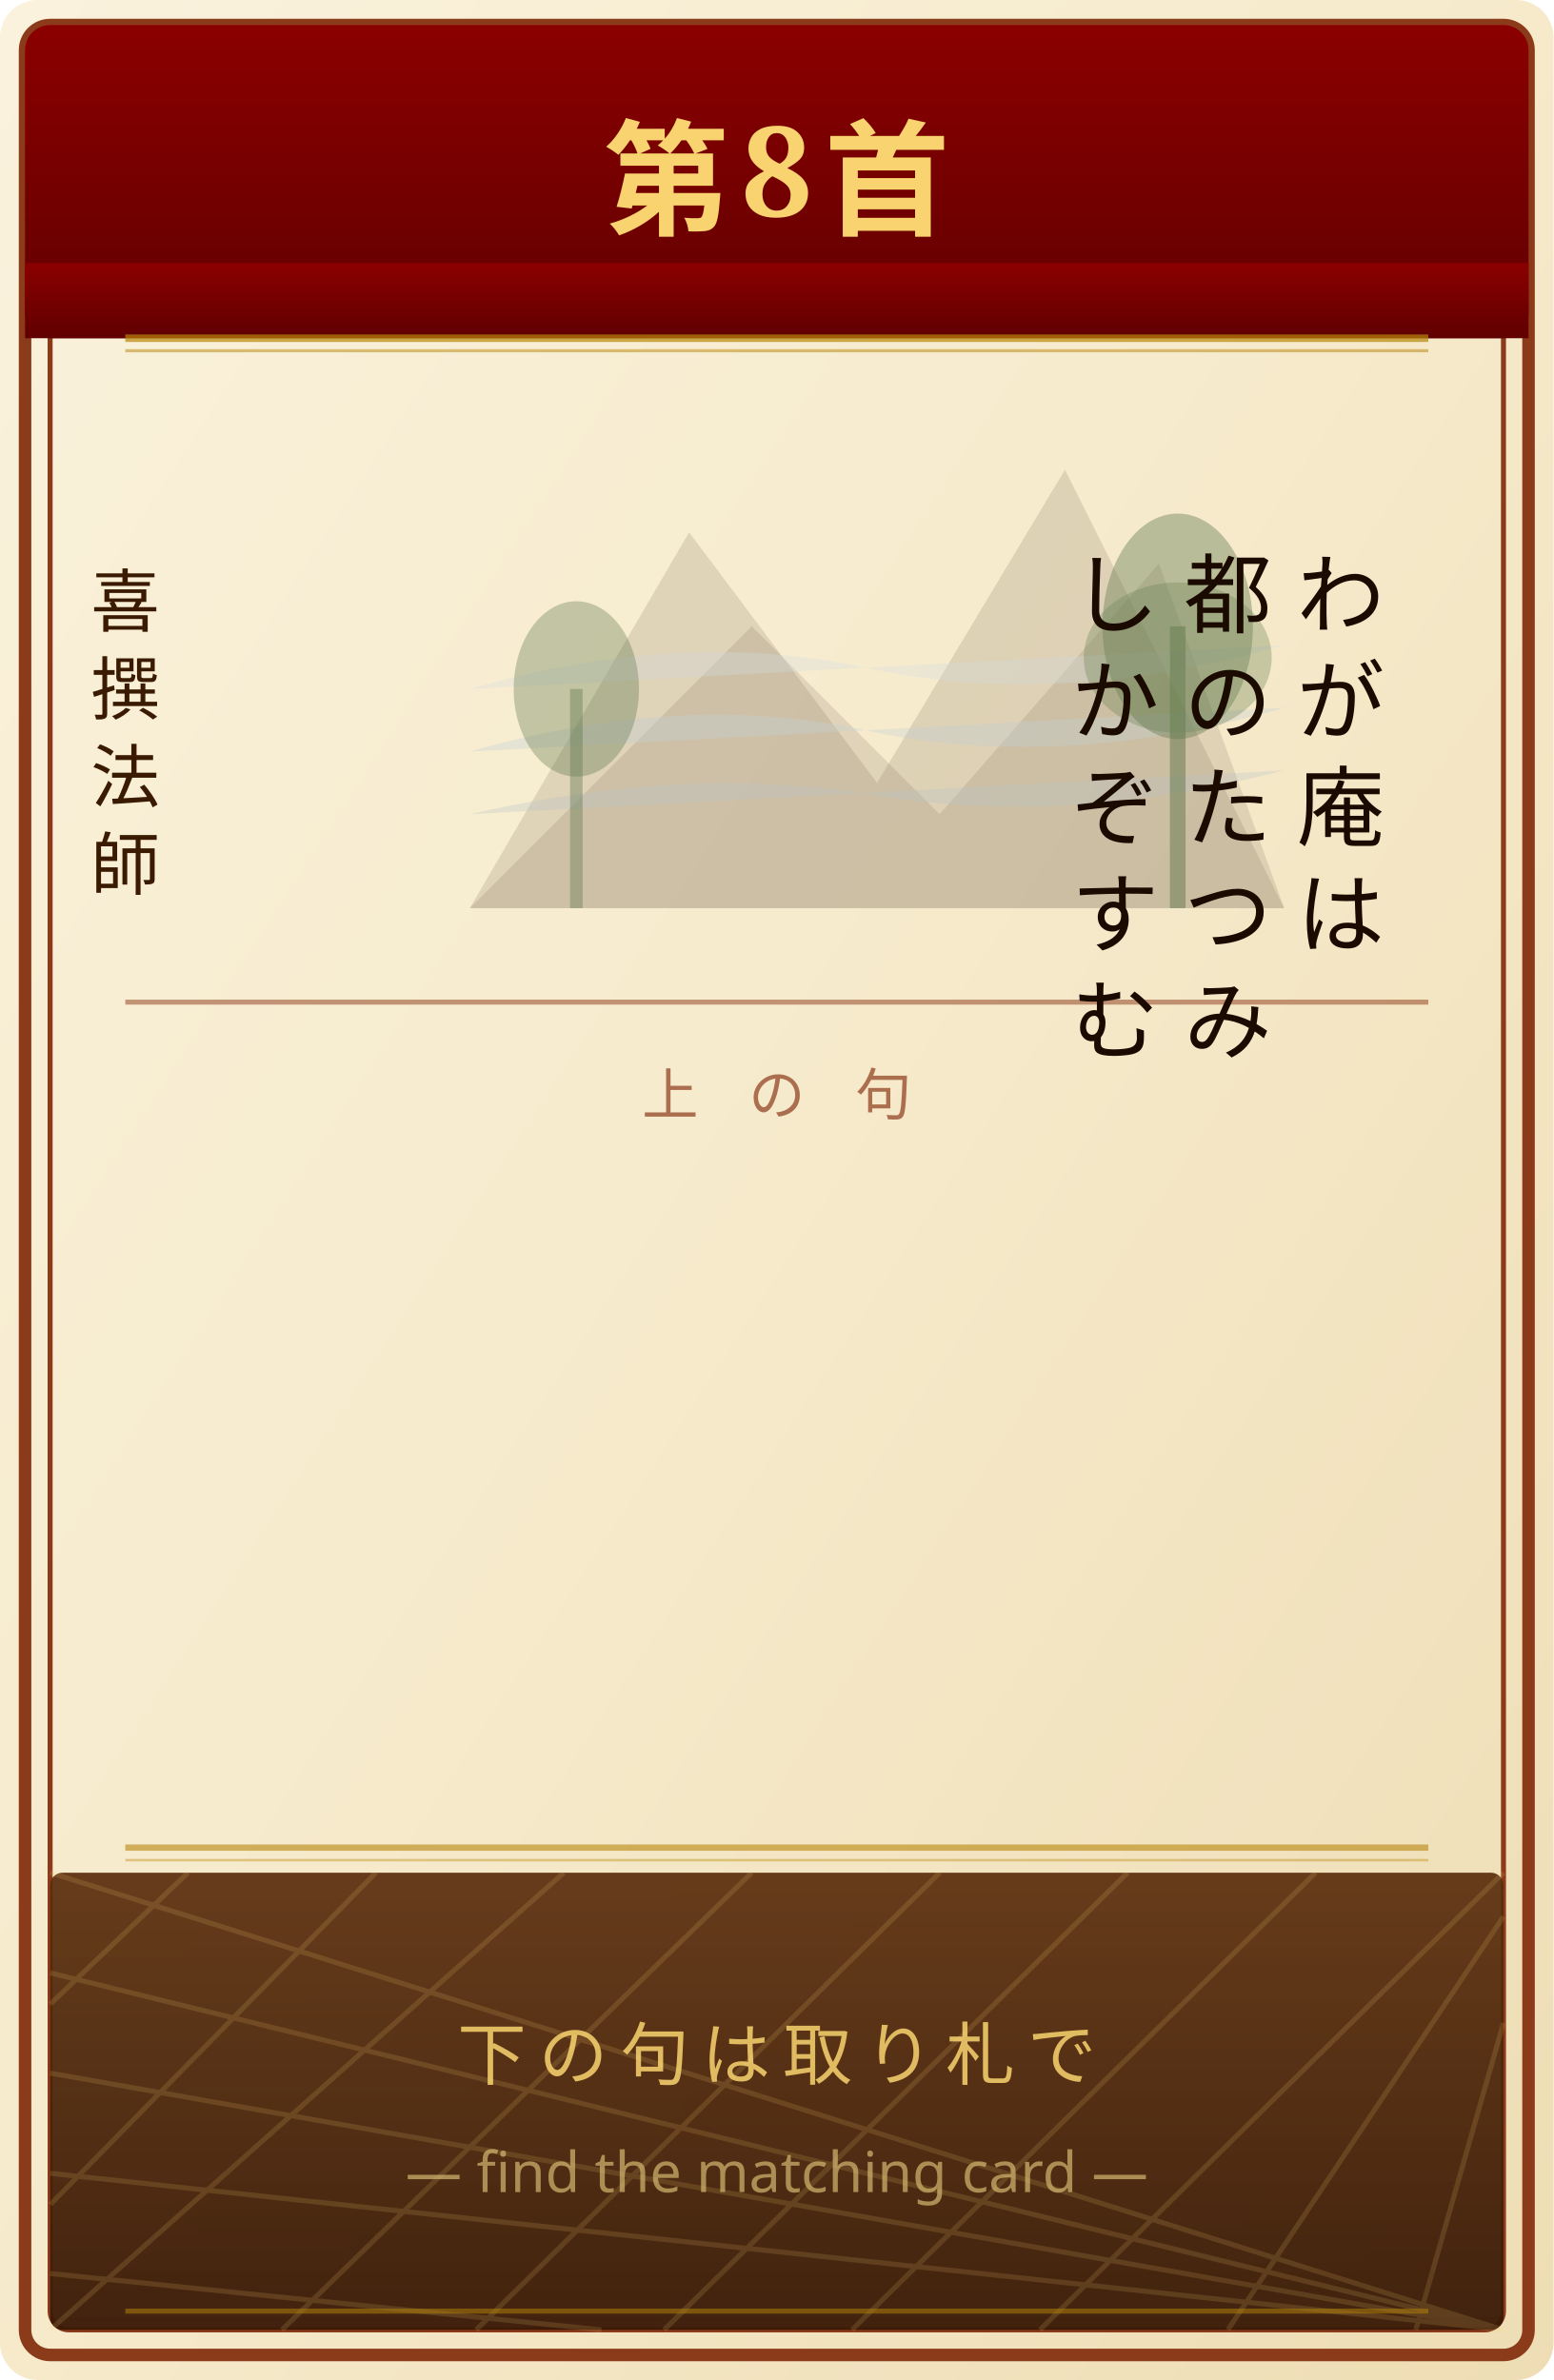
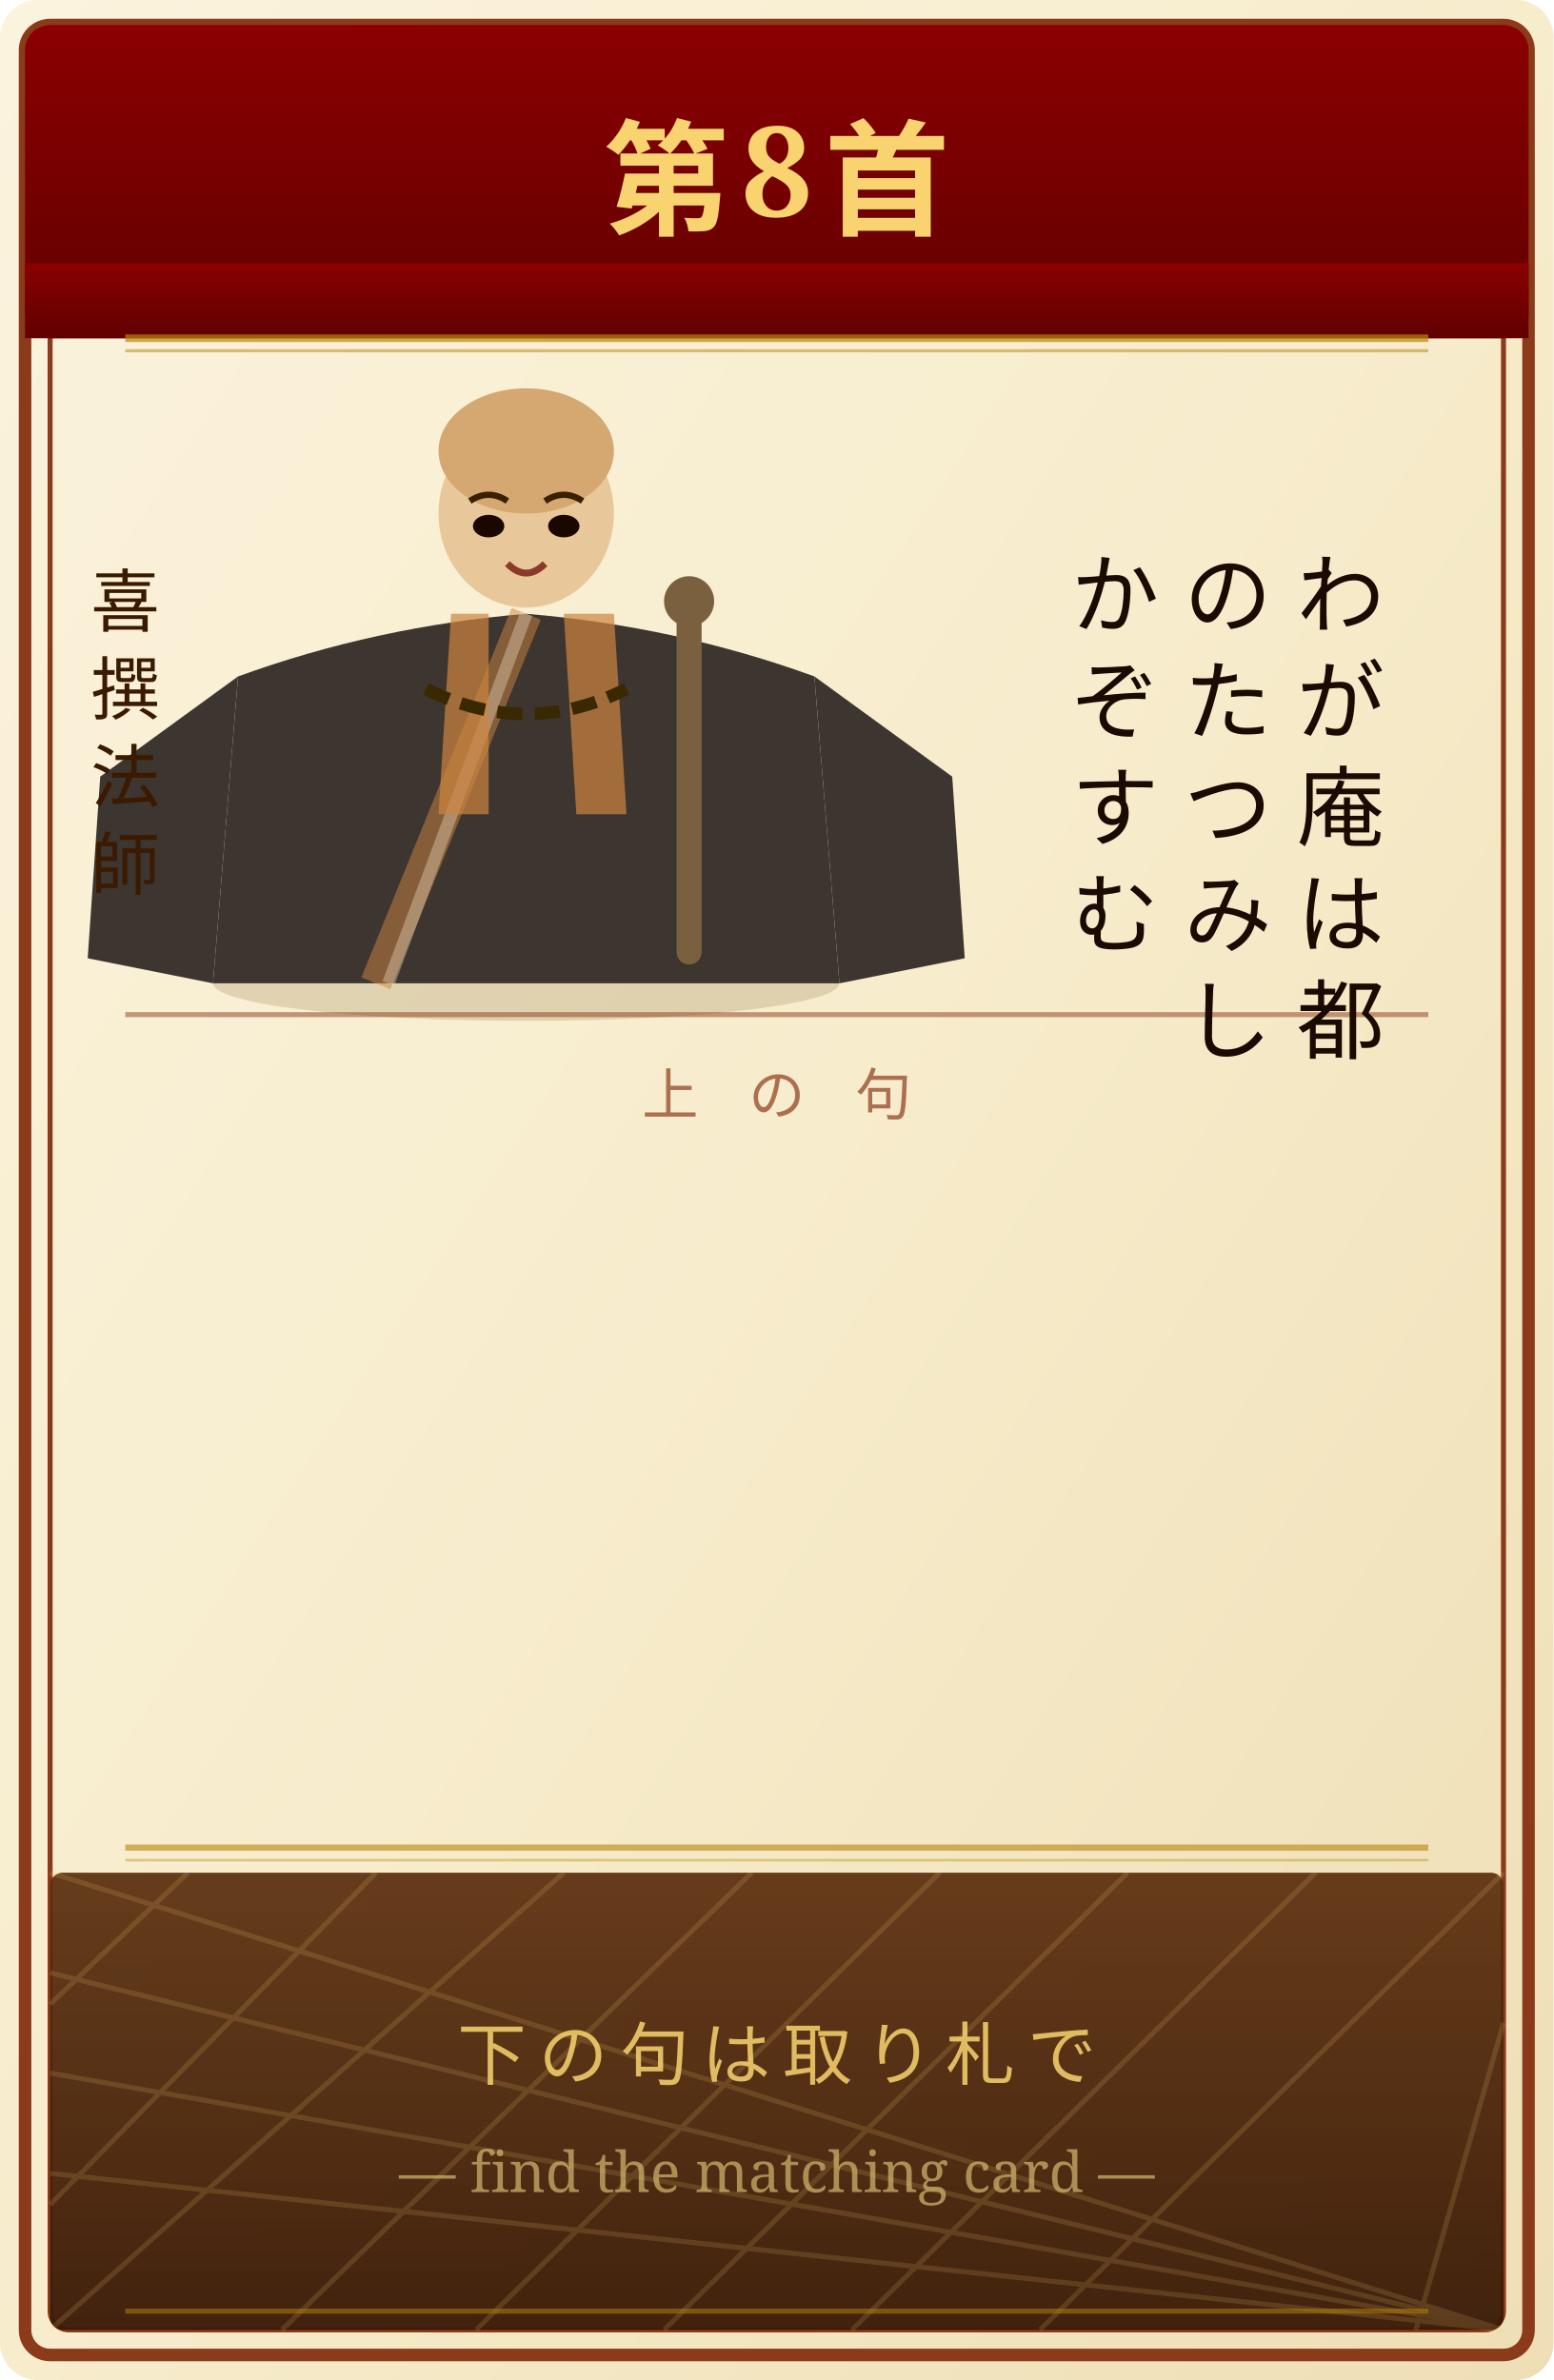
<svg xmlns="http://www.w3.org/2000/svg" viewBox="0 0 248 380" width="248" height="380">
  <defs>
    <linearGradient id="paper8" x1="0%" y1="0%" x2="100%" y2="100%">
      <stop offset="0%" style="stop-color:#fdf6e3" />
      <stop offset="50%" style="stop-color:#f9eed0" />
      <stop offset="100%" style="stop-color:#f0e0b8" />
    </linearGradient>
    <linearGradient id="hdr8" x1="0%" y1="0%" x2="0%" y2="100%">
      <stop offset="0%" style="stop-color:#8b0000" />
      <stop offset="100%" style="stop-color:#600000" />
    </linearGradient>
    <linearGradient id="mask8" x1="0%" y1="0%" x2="0%" y2="100%">
      <stop offset="0%" style="stop-color:#5a2d0c;stop-opacity:0.92" />
      <stop offset="100%" style="stop-color:#3a1a06;stop-opacity:0.96" />
    </linearGradient>
-     <filter id="aged8">
-       <feTurbulence type="fractalNoise" baseFrequency="0.65" numOctaves="3" result="noise" />
-       <feColorMatrix type="saturate" values="0" in="noise" result="grayNoise" />
-       <feBlend in="SourceGraphic" in2="grayNoise" mode="multiply" result="blended" />
-       <feComponentTransfer in="blended">
-         <feFuncA type="linear" slope="1" />
-       </feComponentTransfer>
-     </filter>
-     <clipPath id="cardClip8">
+     <clipPath id="cc8">
      <rect x="0" y="0" width="248" height="380" rx="6" />
    </clipPath>
  </defs>
-   <g clip-path="url(#cardClip8)">
+   <g clip-path="url(#cc8)">
    <rect width="248" height="380" fill="url(#paper8)" />
-     <rect width="248" height="380" fill="#c8a870" opacity="0.06" />
+     <rect width="248" height="380" fill="#c8a870" opacity="0.04" />
    <rect x="4" y="4" width="240" height="372" rx="4" fill="none" stroke="#8b3a1a" stroke-width="2" />
    <rect x="8" y="8" width="232" height="364" rx="3" fill="none" stroke="#8b3a1a" stroke-width="0.8" />
    <rect x="4" y="4" width="240" height="50" rx="4" fill="url(#hdr8)" />
    <rect x="4" y="42" width="240" height="12" fill="url(#hdr8)" />
    <text x="124" y="36" text-anchor="middle" font-family="'Hiragino Mincho ProN','Yu Mincho','MS Mincho',serif" font-size="20" fill="#f8d36f" font-weight="bold" letter-spacing="2">第8首</text>
    <line x1="20" y1="54" x2="228" y2="54" stroke="#b8860b" stroke-width="1.2" opacity="0.7" />
    <line x1="20" y1="56" x2="228" y2="56" stroke="#b8860b" stroke-width="0.5" opacity="0.5" />
-     <g opacity="0.8" transform="translate(140,95)">
-       <path d="M-65,50 L-30,-10 L0,30 L30,-20 L65,50 Z" fill="#7a6a5a" opacity="0.25" />
-       <path d="M-65,50 L-20,5 L10,35 L45,-5 L65,50 Z" fill="#6a5a4a" opacity="0.2" />
-       <path d="M-65,15 Q-30,5 0,12 Q30,18 65,8" fill="#c8d8e8" opacity="0.3" />
-       <path d="M-65,25 Q-30,15 0,22 Q30,28 65,18" fill="#b8c8d8" opacity="0.35" />
-       <path d="M-65,35 Q-30,27 0,32 Q30,37 65,28" fill="#a8b8c8" opacity="0.3" />
-       <line x1="48" y1="50" x2="48" y2="5" stroke="#3a5a2a" stroke-width="2.5" opacity="0.5" />
-       <ellipse cx="48" cy="5" rx="12" ry="18" fill="#3a5a2a" opacity="0.4" />
-       <ellipse cx="48" cy="10" rx="15" ry="12" fill="#4a6a3a" opacity="0.35" />
-       <line x1="-48" y1="50" x2="-48" y2="15" stroke="#3a5a2a" stroke-width="2" opacity="0.4" />
-       <ellipse cx="-48" cy="15" rx="10" ry="14" fill="#3a5a2a" opacity="0.35" />
+     <g transform="translate(0,0)">
+       <ellipse cx="84" cy="157" rx="50" ry="6" fill="#A89060" opacity="0.3" />
+       <path d="M34,157 L38,108 Q60,100 84,98 Q108,100 130,108 L134,157 Z" fill="#3D3530" />
+       <path d="M38,108 L16,124 L14,153 L34,157 Z" fill="#3D3530" />
+       <path d="M130,108 L152,124 L154,153 L134,157 Z" fill="#3D3530" />
+       <path d="M84,98 L60,157" stroke="#CD853F" stroke-width="5" opacity="0.5" />
+       <path d="M84,98 L62,157" stroke="#E5D8C0" stroke-width="2" opacity="0.4" />
+       <path d="M72,98 L70,130 L78,130 L78,98 Z" fill="#CD853F" opacity="0.7" />
+       <path d="M90,98 L92,130 L100,130 L98,98 Z" fill="#CD853F" opacity="0.7" />
+       <ellipse cx="84" cy="82" rx="14" ry="15" fill="#E8C89A" />
+       <ellipse cx="84" cy="72" rx="14" ry="10" fill="#D4A870" />
+       <ellipse cx="78" cy="84" rx="2.5" ry="1.8" fill="#1a0800" />
+       <ellipse cx="90" cy="84" rx="2.5" ry="1.8" fill="#1a0800" />
+       <path d="M75,80 Q78,78 81,80" stroke="#3a2000" stroke-width="1" fill="none" />
+       <path d="M87,80 Q90,78 93,80" stroke="#3a2000" stroke-width="1" fill="none" />
+       <path d="M81,90 Q84,93 87,90" stroke="#8B3A2A" stroke-width="1.1" fill="none" />
+       <path d="M68,110 Q84,118 100,110" stroke="#3a2800" stroke-width="2" fill="none" stroke-dasharray="4,2" />
+       <rect x="108" y="96" width="4" height="58" rx="2" fill="#7B6040" />
+       <circle cx="110" cy="96" r="4" fill="#7B6040" />
    </g>
-     <line x1="20" y1="160" x2="228" y2="160" stroke="#8b3a1a" stroke-width="0.8" opacity="0.5" />
+     <line x1="20" y1="162" x2="228" y2="162" stroke="#8b3a1a" stroke-width="0.8" opacity="0.5" />
    <text x="124" y="178" text-anchor="middle" font-family="'Hiragino Mincho ProN','Yu Mincho','MS Mincho',serif" font-size="9" fill="#8b3a1a" opacity="0.7" letter-spacing="3">上 の 句</text>
    <text x="214" y="100" font-family="'Hiragino Mincho ProN','Yu Mincho','MS Mincho',serif" font-size="14" fill="#1a0a00" text-anchor="middle">わ</text>
    <text x="214" y="117" font-family="'Hiragino Mincho ProN','Yu Mincho','MS Mincho',serif" font-size="14" fill="#1a0a00" text-anchor="middle">が</text>
    <text x="214" y="134" font-family="'Hiragino Mincho ProN','Yu Mincho','MS Mincho',serif" font-size="14" fill="#1a0a00" text-anchor="middle">庵</text>
    <text x="214" y="151" font-family="'Hiragino Mincho ProN','Yu Mincho','MS Mincho',serif" font-size="14" fill="#1a0a00" text-anchor="middle">は</text>
-     <text x="196" y="100" font-family="'Hiragino Mincho ProN','Yu Mincho','MS Mincho',serif" font-size="14" fill="#1a0a00" text-anchor="middle">都</text>
-     <text x="196" y="117" font-family="'Hiragino Mincho ProN','Yu Mincho','MS Mincho',serif" font-size="14" fill="#1a0a00" text-anchor="middle">の</text>
-     <text x="196" y="134" font-family="'Hiragino Mincho ProN','Yu Mincho','MS Mincho',serif" font-size="14" fill="#1a0a00" text-anchor="middle">た</text>
-     <text x="196" y="151" font-family="'Hiragino Mincho ProN','Yu Mincho','MS Mincho',serif" font-size="14" fill="#1a0a00" text-anchor="middle">つ</text>
-     <text x="196" y="168" font-family="'Hiragino Mincho ProN','Yu Mincho','MS Mincho',serif" font-size="14" fill="#1a0a00" text-anchor="middle">み</text>
-     <text x="178" y="100" font-family="'Hiragino Mincho ProN','Yu Mincho','MS Mincho',serif" font-size="14" fill="#1a0a00" text-anchor="middle">し</text>
-     <text x="178" y="117" font-family="'Hiragino Mincho ProN','Yu Mincho','MS Mincho',serif" font-size="14" fill="#1a0a00" text-anchor="middle">か</text>
-     <text x="178" y="134" font-family="'Hiragino Mincho ProN','Yu Mincho','MS Mincho',serif" font-size="14" fill="#1a0a00" text-anchor="middle">ぞ</text>
-     <text x="178" y="151" font-family="'Hiragino Mincho ProN','Yu Mincho','MS Mincho',serif" font-size="14" fill="#1a0a00" text-anchor="middle">す</text>
-     <text x="178" y="168" font-family="'Hiragino Mincho ProN','Yu Mincho','MS Mincho',serif" font-size="14" fill="#1a0a00" text-anchor="middle">む</text>
+     <text x="214" y="168" font-family="'Hiragino Mincho ProN','Yu Mincho','MS Mincho',serif" font-size="14" fill="#1a0a00" text-anchor="middle">都</text>
+     <text x="196" y="100" font-family="'Hiragino Mincho ProN','Yu Mincho','MS Mincho',serif" font-size="14" fill="#1a0a00" text-anchor="middle">の</text>
+     <text x="196" y="117" font-family="'Hiragino Mincho ProN','Yu Mincho','MS Mincho',serif" font-size="14" fill="#1a0a00" text-anchor="middle">た</text>
+     <text x="196" y="134" font-family="'Hiragino Mincho ProN','Yu Mincho','MS Mincho',serif" font-size="14" fill="#1a0a00" text-anchor="middle">つ</text>
+     <text x="196" y="151" font-family="'Hiragino Mincho ProN','Yu Mincho','MS Mincho',serif" font-size="14" fill="#1a0a00" text-anchor="middle">み</text>
+     <text x="196" y="168" font-family="'Hiragino Mincho ProN','Yu Mincho','MS Mincho',serif" font-size="14" fill="#1a0a00" text-anchor="middle">し</text>
+     <text x="178" y="100" font-family="'Hiragino Mincho ProN','Yu Mincho','MS Mincho',serif" font-size="14" fill="#1a0a00" text-anchor="middle">か</text>
+     <text x="178" y="117" font-family="'Hiragino Mincho ProN','Yu Mincho','MS Mincho',serif" font-size="14" fill="#1a0a00" text-anchor="middle">ぞ</text>
+     <text x="178" y="134" font-family="'Hiragino Mincho ProN','Yu Mincho','MS Mincho',serif" font-size="14" fill="#1a0a00" text-anchor="middle">す</text>
+     <text x="178" y="151" font-family="'Hiragino Mincho ProN','Yu Mincho','MS Mincho',serif" font-size="14" fill="#1a0a00" text-anchor="middle">む</text>
    <text x="20" y="100" font-family="'Hiragino Mincho ProN','Yu Mincho','MS Mincho',serif" font-size="11" fill="#3a1a00" text-anchor="middle">喜</text>
    <text x="20" y="114" font-family="'Hiragino Mincho ProN','Yu Mincho','MS Mincho',serif" font-size="11" fill="#3a1a00" text-anchor="middle">撰</text>
    <text x="20" y="128" font-family="'Hiragino Mincho ProN','Yu Mincho','MS Mincho',serif" font-size="11" fill="#3a1a00" text-anchor="middle">法</text>
    <text x="20" y="142" font-family="'Hiragino Mincho ProN','Yu Mincho','MS Mincho',serif" font-size="11" fill="#3a1a00" text-anchor="middle">師</text>
    <line x1="20" y1="295" x2="228" y2="295" stroke="#b8860b" stroke-width="1" opacity="0.6" />
    <line x1="20" y1="297" x2="228" y2="297" stroke="#b8860b" stroke-width="0.4" opacity="0.4" />
    <rect x="8" y="299" width="232" height="73" rx="2" fill="url(#mask8)" />
    <g opacity="0.15">
      <line x1="8" y1="299" x2="240" y2="372" stroke="#f8d36f" stroke-width="0.8" />
      <line x1="8" y1="315" x2="240" y2="372" stroke="#f8d36f" stroke-width="0.8" />
      <line x1="8" y1="331" x2="240" y2="372" stroke="#f8d36f" stroke-width="0.8" />
      <line x1="8" y1="347" x2="240" y2="372" stroke="#f8d36f" stroke-width="0.8" />
-       <line x1="8" y1="363" x2="96" y2="372" stroke="#f8d36f" stroke-width="0.8" />
-       <line x1="8" y1="299" x2="8" y2="299" stroke="#f8d36f" stroke-width="0.8" />
      <line x1="30" y1="299" x2="8" y2="320" stroke="#f8d36f" stroke-width="0.8" />
      <line x1="60" y1="299" x2="8" y2="352" stroke="#f8d36f" stroke-width="0.8" />
      <line x1="90" y1="299" x2="8" y2="372" stroke="#f8d36f" stroke-width="0.8" />
      <line x1="120" y1="299" x2="45" y2="372" stroke="#f8d36f" stroke-width="0.8" />
      <line x1="150" y1="299" x2="76" y2="372" stroke="#f8d36f" stroke-width="0.8" />
      <line x1="180" y1="299" x2="106" y2="372" stroke="#f8d36f" stroke-width="0.8" />
      <line x1="210" y1="299" x2="136" y2="372" stroke="#f8d36f" stroke-width="0.8" />
      <line x1="240" y1="299" x2="166" y2="372" stroke="#f8d36f" stroke-width="0.8" />
-       <line x1="240" y1="306" x2="196" y2="372" stroke="#f8d36f" stroke-width="0.8" />
      <line x1="240" y1="323" x2="226" y2="372" stroke="#f8d36f" stroke-width="0.8" />
    </g>
    <text x="124" y="332" text-anchor="middle" font-family="'Hiragino Mincho ProN','Yu Mincho','MS Mincho',serif" font-size="11" fill="#f8d36f" opacity="0.85" letter-spacing="2">下の句は取り札で</text>
-     <text x="124" y="350" text-anchor="middle" font-family="'Hiragino Mincho ProN','Yu Mincho',sans-serif" font-size="9" fill="#d4b870" opacity="0.7">— find the matching card —</text>
+     <text x="124" y="350" text-anchor="middle" font-family="'Hiragino Mincho ProN','Yu Mincho','MS Mincho',serif" font-size="9" fill="#d4b870" opacity="0.7">— find the matching card —</text>
    <line x1="20" y1="369" x2="228" y2="369" stroke="#b8860b" stroke-width="0.8" opacity="0.5" />
  </g>
</svg>
